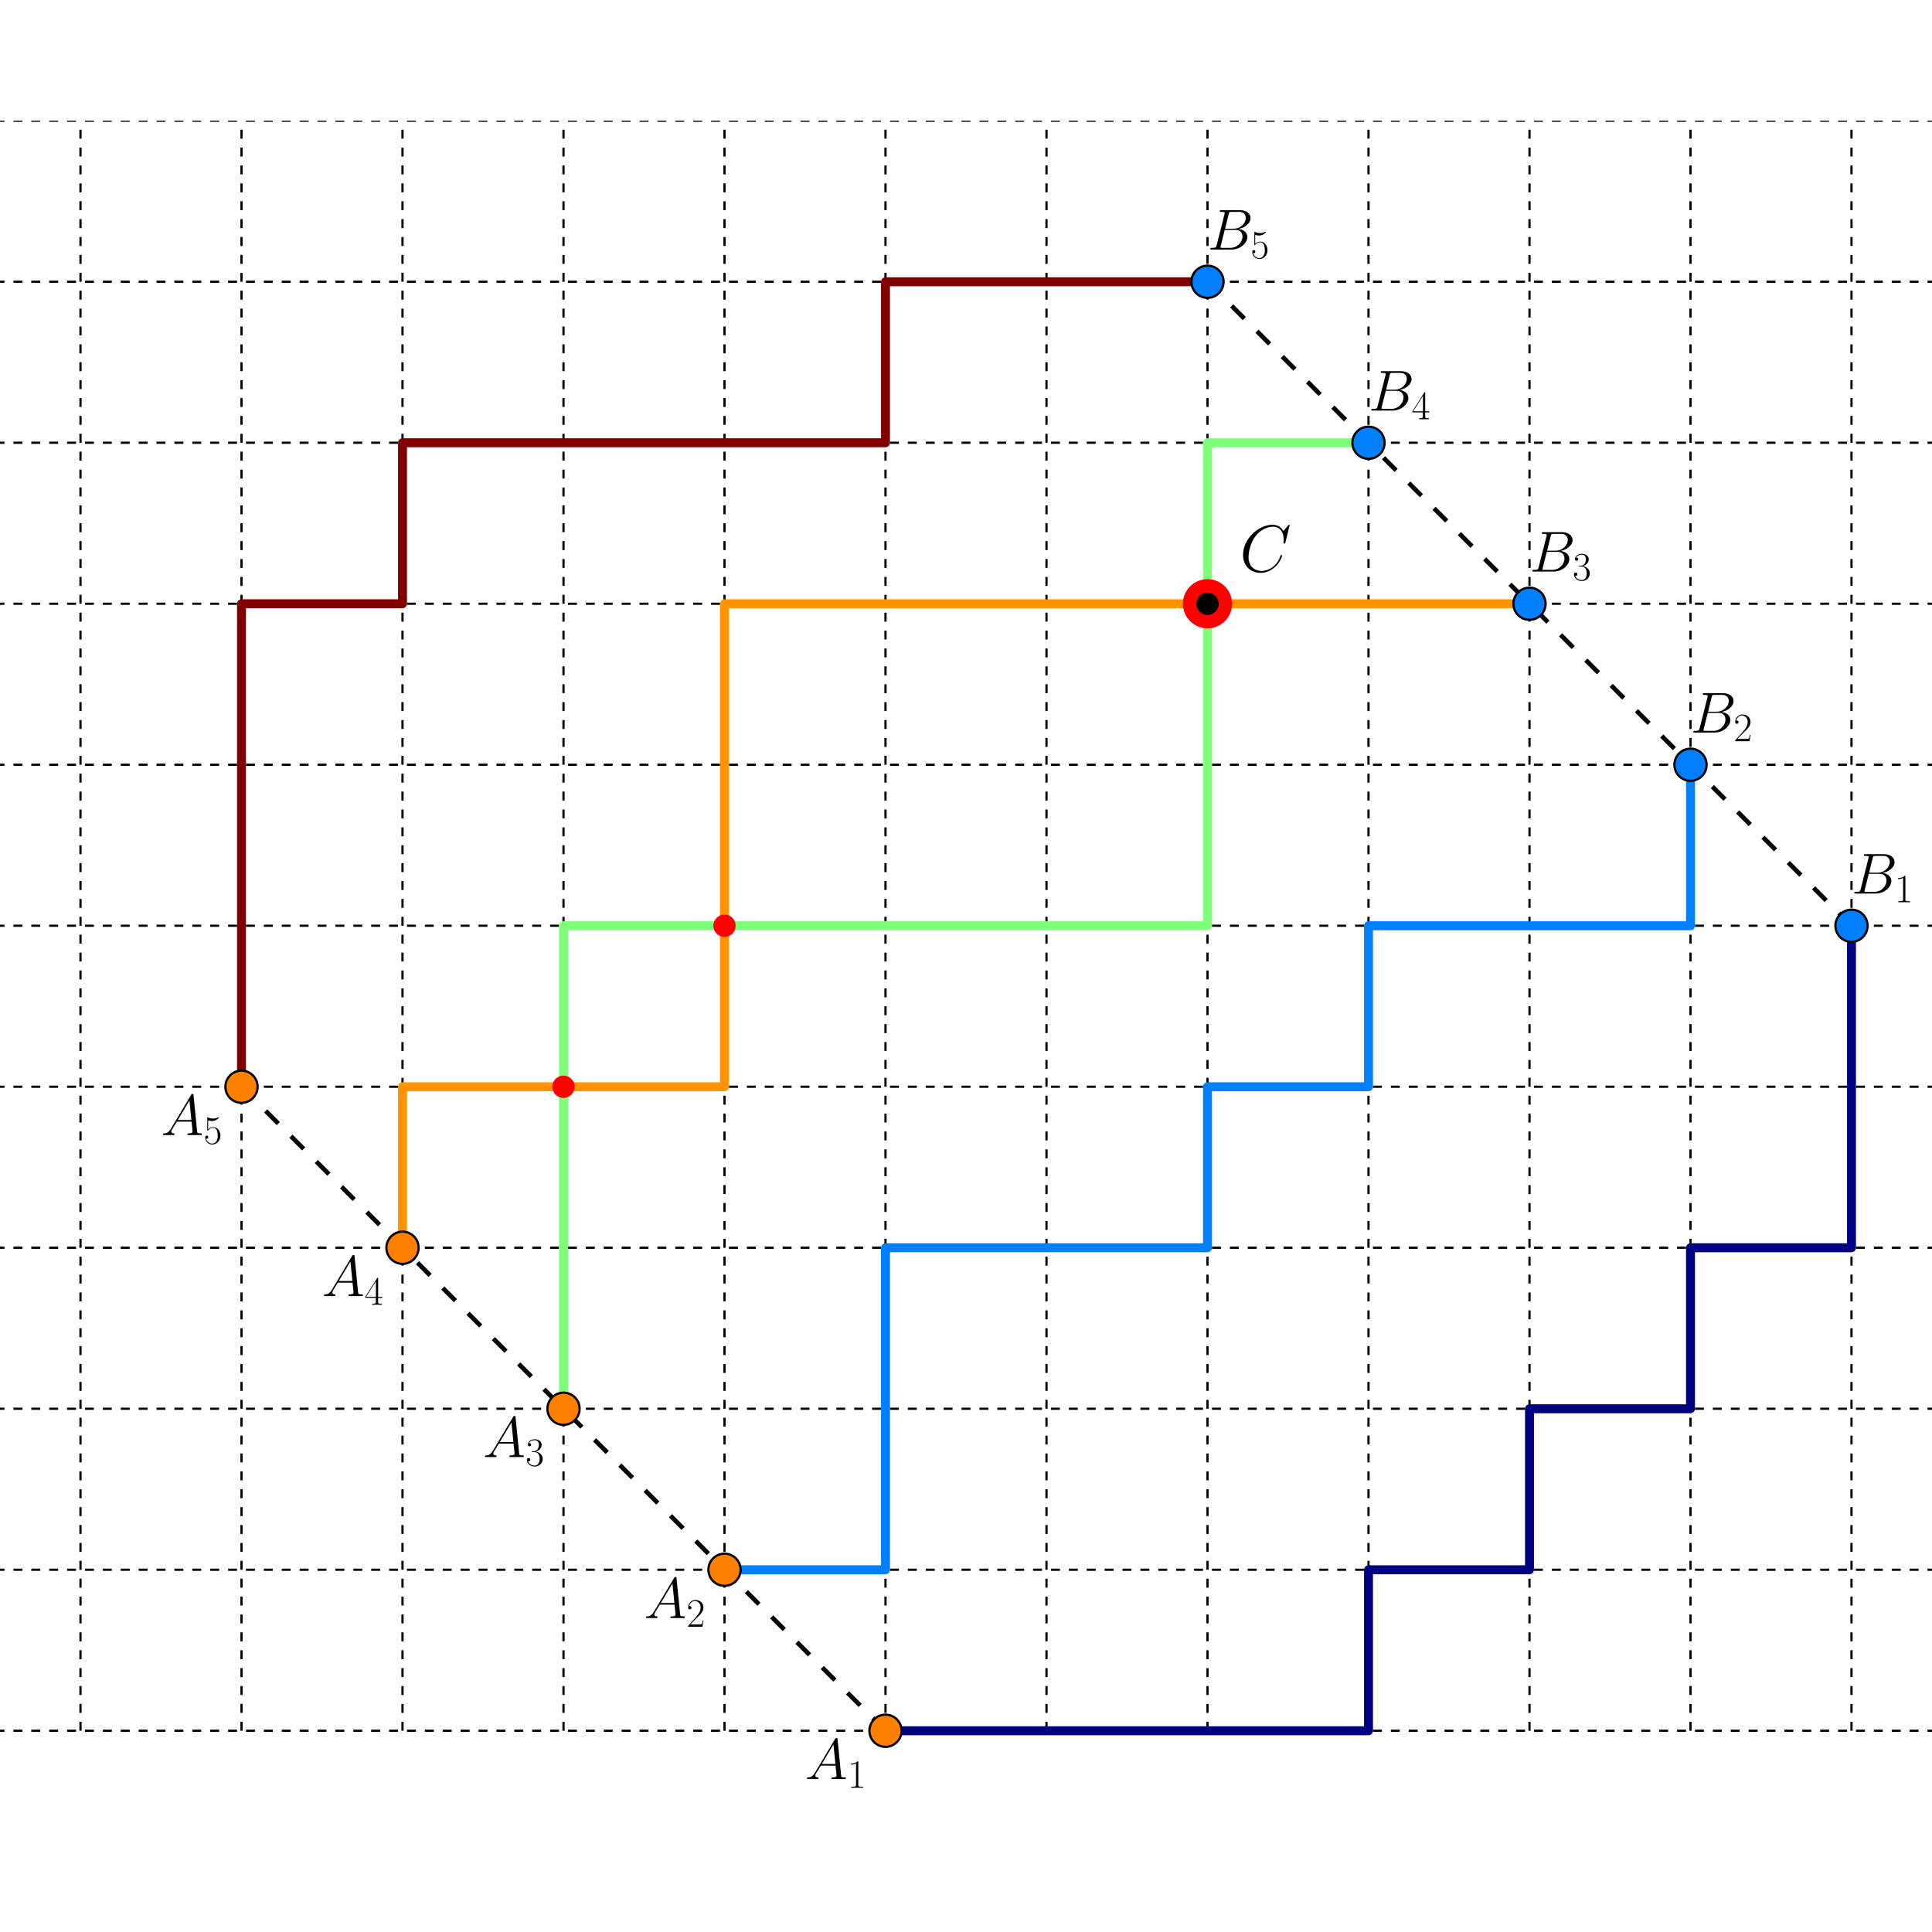
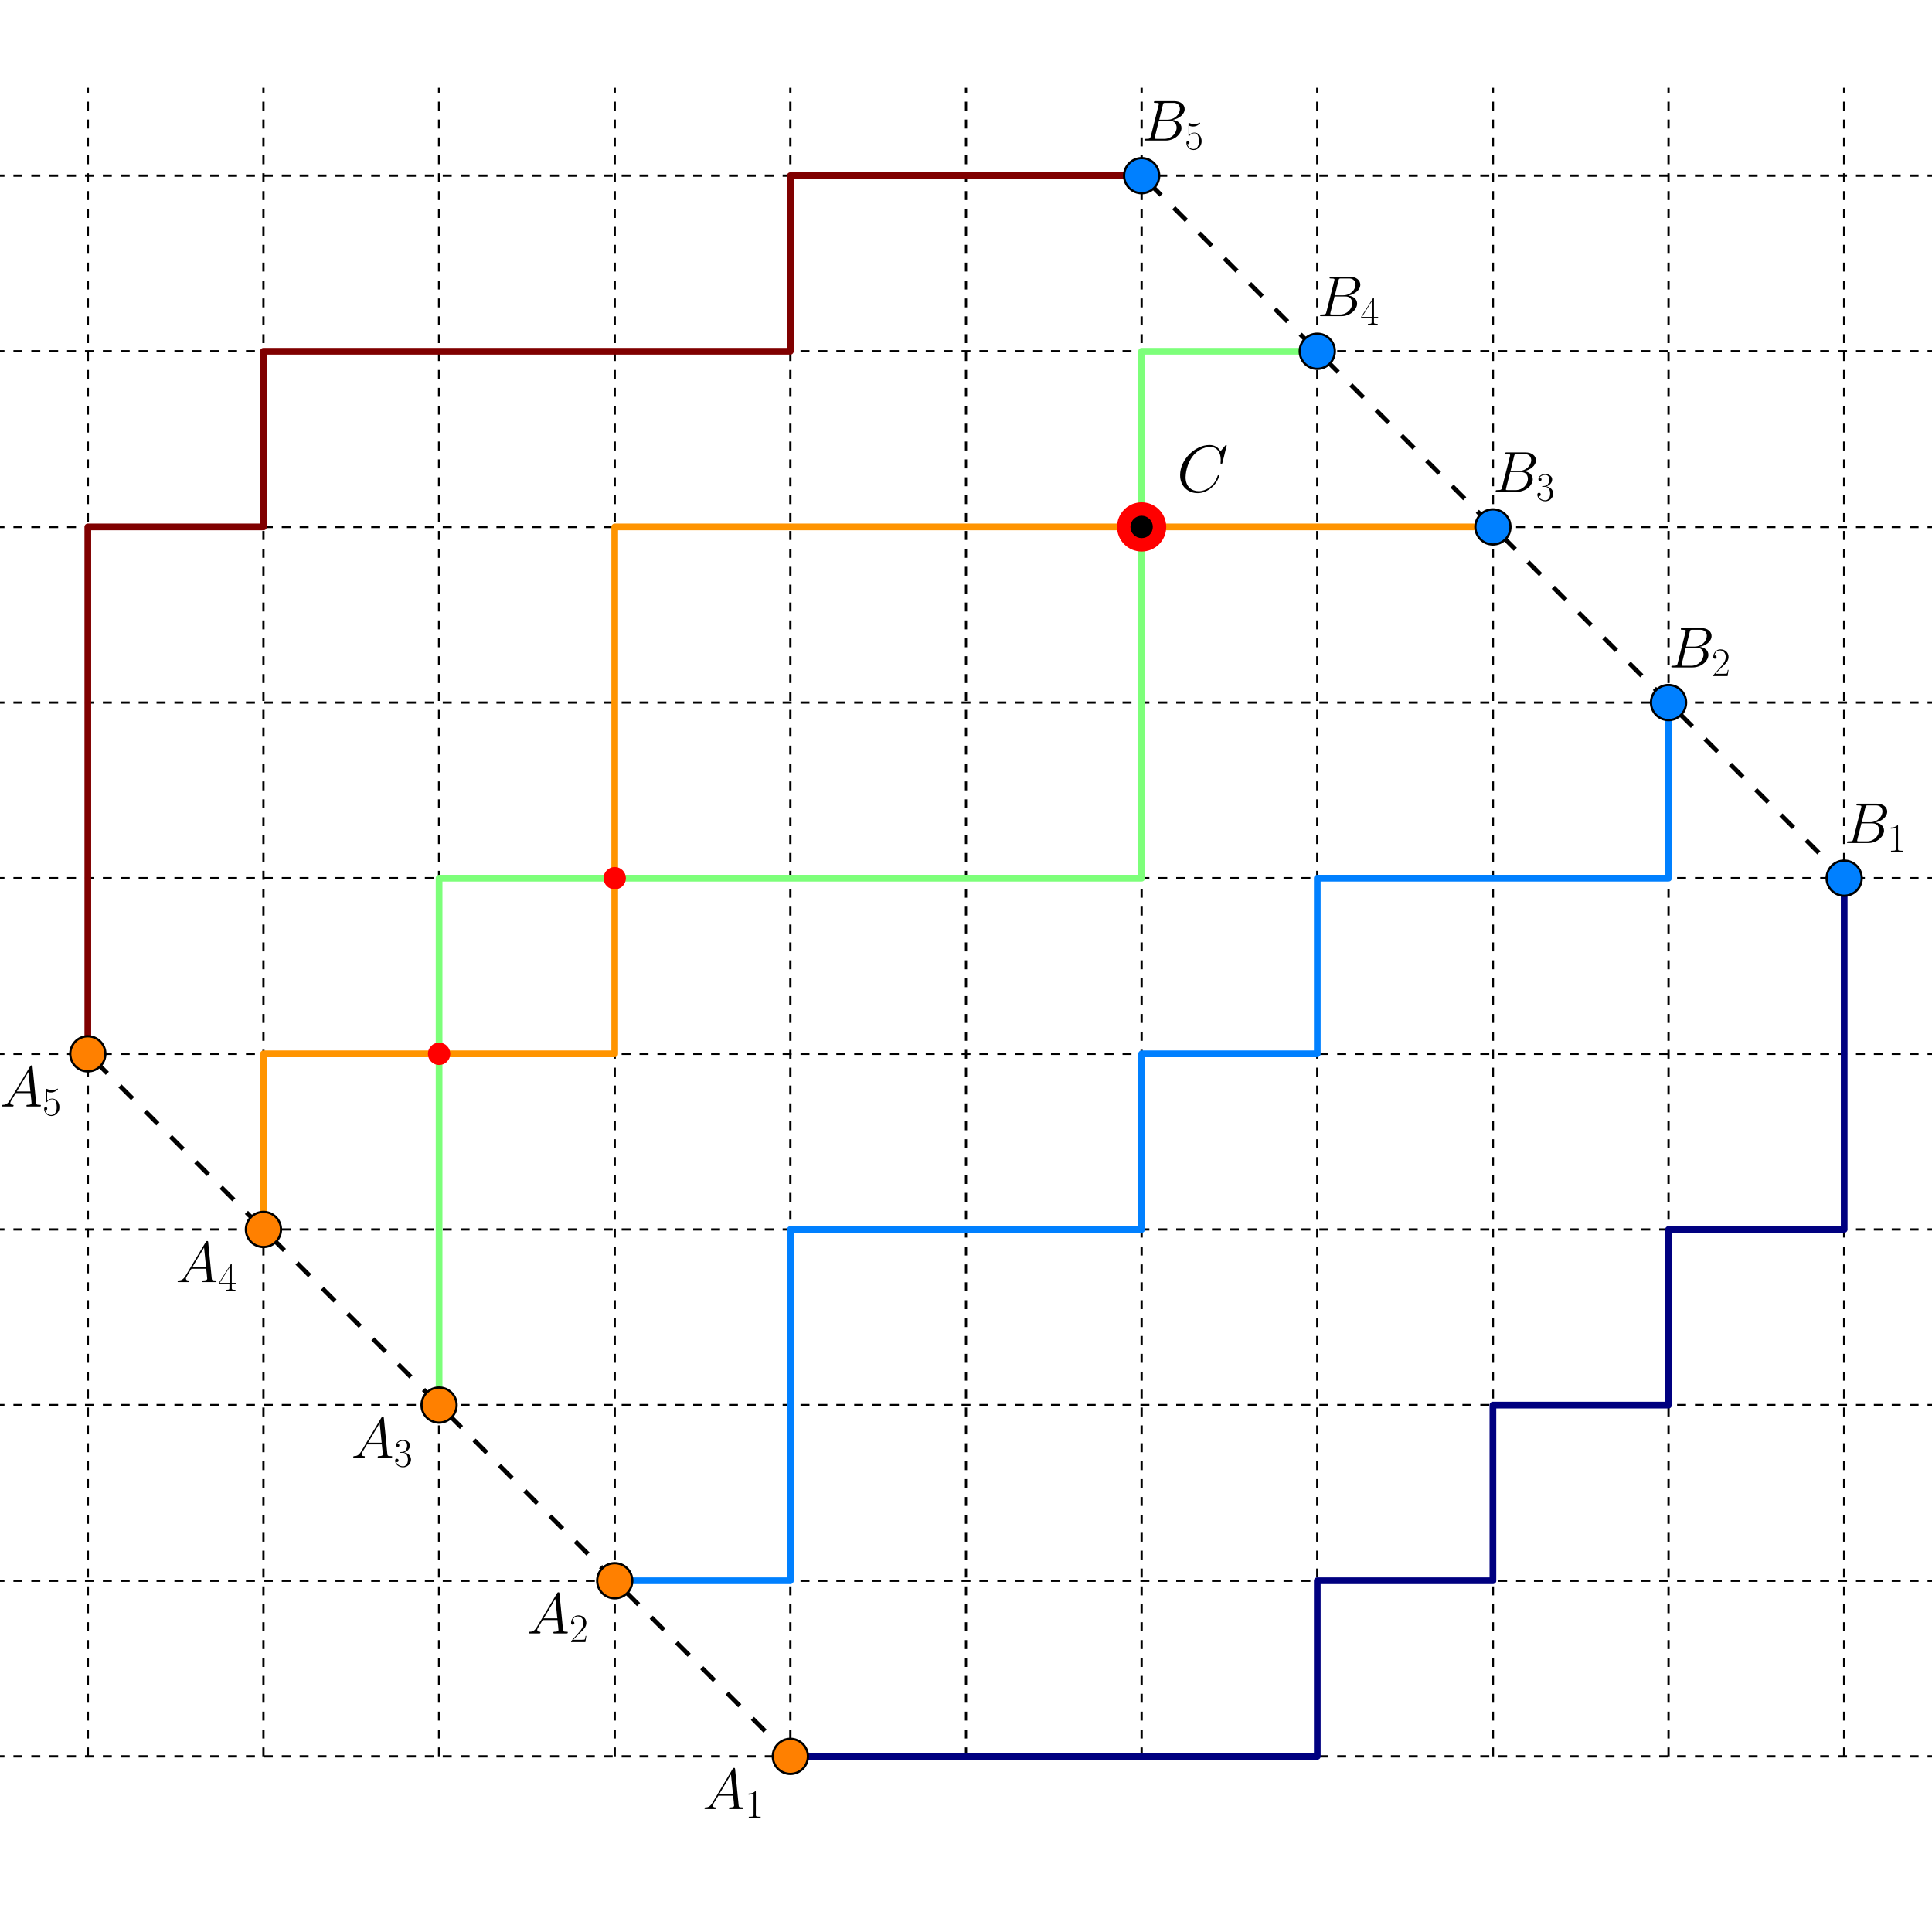
<svg xmlns="http://www.w3.org/2000/svg" xmlns:xlink="http://www.w3.org/1999/xlink" width="432pt" height="432pt" viewBox="0 0 432 432" version="1.1">
  <defs>
    <style type="text/css">*{stroke-linejoin: round; stroke-linecap: butt}</style>
  </defs>
  <g id="figure_1">
    <g id="patch_1">
      <path d="M 0 432  L 432 432  L 432 0  L 0 0  z " style="fill: #ffffff" />
    </g>
    <g id="axes_1">
      <g id="line2d_1">
-         <path d="M -1 387  L 433 387  " clip-path="url(#p61b682e387)" style="fill: none; stroke-dasharray: 2,2; stroke-dashoffset: 0; stroke: #000000; stroke-width: 0.5" />
+         <path d="M -1 392.727  L 433 392.727  " clip-path="url(#p6962eeee86)" style="fill: none; stroke-dasharray: 2,2; stroke-dashoffset: 0; stroke: #000000; stroke-width: 0.5" />
      </g>
      <g id="line2d_2">
-         <path d="M -1 351  L 433 351  " clip-path="url(#p61b682e387)" style="fill: none; stroke-dasharray: 2,2; stroke-dashoffset: 0; stroke: #000000; stroke-width: 0.5" />
+         <path d="M -1 353.455  L 433 353.455  " clip-path="url(#p6962eeee86)" style="fill: none; stroke-dasharray: 2,2; stroke-dashoffset: 0; stroke: #000000; stroke-width: 0.5" />
      </g>
      <g id="line2d_3">
-         <path d="M -1 315  L 433 315  " clip-path="url(#p61b682e387)" style="fill: none; stroke-dasharray: 2,2; stroke-dashoffset: 0; stroke: #000000; stroke-width: 0.5" />
+         <path d="M -1 314.182  L 433 314.182  " clip-path="url(#p6962eeee86)" style="fill: none; stroke-dasharray: 2,2; stroke-dashoffset: 0; stroke: #000000; stroke-width: 0.5" />
      </g>
      <g id="line2d_4">
-         <path d="M -1 279  L 433 279  " clip-path="url(#p61b682e387)" style="fill: none; stroke-dasharray: 2,2; stroke-dashoffset: 0; stroke: #000000; stroke-width: 0.5" />
+         <path d="M -1 274.909  L 433 274.909  " clip-path="url(#p6962eeee86)" style="fill: none; stroke-dasharray: 2,2; stroke-dashoffset: 0; stroke: #000000; stroke-width: 0.5" />
      </g>
      <g id="line2d_5">
-         <path d="M -1 243  L 433 243  " clip-path="url(#p61b682e387)" style="fill: none; stroke-dasharray: 2,2; stroke-dashoffset: 0; stroke: #000000; stroke-width: 0.5" />
+         <path d="M -1 235.636  L 433 235.636  " clip-path="url(#p6962eeee86)" style="fill: none; stroke-dasharray: 2,2; stroke-dashoffset: 0; stroke: #000000; stroke-width: 0.5" />
      </g>
      <g id="line2d_6">
-         <path d="M -1 207  L 433 207  " clip-path="url(#p61b682e387)" style="fill: none; stroke-dasharray: 2,2; stroke-dashoffset: 0; stroke: #000000; stroke-width: 0.5" />
+         <path d="M -1 196.364  L 433 196.364  " clip-path="url(#p6962eeee86)" style="fill: none; stroke-dasharray: 2,2; stroke-dashoffset: 0; stroke: #000000; stroke-width: 0.5" />
      </g>
      <g id="line2d_7">
-         <path d="M -1 171  L 433 171  " clip-path="url(#p61b682e387)" style="fill: none; stroke-dasharray: 2,2; stroke-dashoffset: 0; stroke: #000000; stroke-width: 0.5" />
+         <path d="M -1 157.091  L 433 157.091  " clip-path="url(#p6962eeee86)" style="fill: none; stroke-dasharray: 2,2; stroke-dashoffset: 0; stroke: #000000; stroke-width: 0.5" />
      </g>
      <g id="line2d_8">
-         <path d="M -1 135  L 433 135  " clip-path="url(#p61b682e387)" style="fill: none; stroke-dasharray: 2,2; stroke-dashoffset: 0; stroke: #000000; stroke-width: 0.5" />
+         <path d="M -1 117.818  L 433 117.818  " clip-path="url(#p6962eeee86)" style="fill: none; stroke-dasharray: 2,2; stroke-dashoffset: 0; stroke: #000000; stroke-width: 0.5" />
      </g>
      <g id="line2d_9">
-         <path d="M -1 99  L 433 99  " clip-path="url(#p61b682e387)" style="fill: none; stroke-dasharray: 2,2; stroke-dashoffset: 0; stroke: #000000; stroke-width: 0.5" />
+         <path d="M -1 78.545  L 433 78.545  " clip-path="url(#p6962eeee86)" style="fill: none; stroke-dasharray: 2,2; stroke-dashoffset: 0; stroke: #000000; stroke-width: 0.5" />
      </g>
      <g id="line2d_10">
-         <path d="M -1 63  L 433 63  " clip-path="url(#p61b682e387)" style="fill: none; stroke-dasharray: 2,2; stroke-dashoffset: 0; stroke: #000000; stroke-width: 0.5" />
+         <path d="M -1 39.273  L 433 39.273  " clip-path="url(#p6962eeee86)" style="fill: none; stroke-dasharray: 2,2; stroke-dashoffset: 0; stroke: #000000; stroke-width: 0.5" />
      </g>
      <g id="line2d_11">
-         <path d="M -1 27  L 433 27  " clip-path="url(#p61b682e387)" style="fill: none; stroke-dasharray: 2,2; stroke-dashoffset: 0; stroke: #000000; stroke-width: 0.5" />
+         <path d="M -1 -0  L 433 -0  " clip-path="url(#p6962eeee86)" style="fill: none; stroke-dasharray: 2,2; stroke-dashoffset: 0; stroke: #000000; stroke-width: 0.5" />
      </g>
      <g id="line2d_12">
-         <path d="M 18 387  L 18 27  " clip-path="url(#p61b682e387)" style="fill: none; stroke-dasharray: 2,2; stroke-dashoffset: 0; stroke: #000000; stroke-width: 0.5" />
+         <path clip-path="url(#p6962eeee86)" style="fill: none; stroke-dasharray: 2,2; stroke-dashoffset: 0; stroke: #000000; stroke-width: 0.5" />
      </g>
      <g id="line2d_13">
-         <path d="M 54 387  L 54 27  " clip-path="url(#p61b682e387)" style="fill: none; stroke-dasharray: 2,2; stroke-dashoffset: 0; stroke: #000000; stroke-width: 0.5" />
+         <path d="M 19.636 392.727  L 19.636 -0  " clip-path="url(#p6962eeee86)" style="fill: none; stroke-dasharray: 2,2; stroke-dashoffset: 0; stroke: #000000; stroke-width: 0.5" />
      </g>
      <g id="line2d_14">
-         <path d="M 90 387  L 90 27  " clip-path="url(#p61b682e387)" style="fill: none; stroke-dasharray: 2,2; stroke-dashoffset: 0; stroke: #000000; stroke-width: 0.5" />
+         <path d="M 58.909 392.727  L 58.909 -0  " clip-path="url(#p6962eeee86)" style="fill: none; stroke-dasharray: 2,2; stroke-dashoffset: 0; stroke: #000000; stroke-width: 0.5" />
      </g>
      <g id="line2d_15">
-         <path d="M 126 387  L 126 27  " clip-path="url(#p61b682e387)" style="fill: none; stroke-dasharray: 2,2; stroke-dashoffset: 0; stroke: #000000; stroke-width: 0.5" />
+         <path d="M 98.182 392.727  L 98.182 -0  " clip-path="url(#p6962eeee86)" style="fill: none; stroke-dasharray: 2,2; stroke-dashoffset: 0; stroke: #000000; stroke-width: 0.5" />
      </g>
      <g id="line2d_16">
-         <path d="M 162 387  L 162 27  " clip-path="url(#p61b682e387)" style="fill: none; stroke-dasharray: 2,2; stroke-dashoffset: 0; stroke: #000000; stroke-width: 0.5" />
+         <path d="M 137.455 392.727  L 137.455 -0  " clip-path="url(#p6962eeee86)" style="fill: none; stroke-dasharray: 2,2; stroke-dashoffset: 0; stroke: #000000; stroke-width: 0.5" />
      </g>
      <g id="line2d_17">
-         <path d="M 198 387  L 198 27  " clip-path="url(#p61b682e387)" style="fill: none; stroke-dasharray: 2,2; stroke-dashoffset: 0; stroke: #000000; stroke-width: 0.5" />
+         <path d="M 176.727 392.727  L 176.727 -0  " clip-path="url(#p6962eeee86)" style="fill: none; stroke-dasharray: 2,2; stroke-dashoffset: 0; stroke: #000000; stroke-width: 0.5" />
      </g>
      <g id="line2d_18">
-         <path d="M 234 387  L 234 27  " clip-path="url(#p61b682e387)" style="fill: none; stroke-dasharray: 2,2; stroke-dashoffset: 0; stroke: #000000; stroke-width: 0.5" />
+         <path d="M 216 392.727  L 216 -0  " clip-path="url(#p6962eeee86)" style="fill: none; stroke-dasharray: 2,2; stroke-dashoffset: 0; stroke: #000000; stroke-width: 0.5" />
      </g>
      <g id="line2d_19">
-         <path d="M 270 387  L 270 27  " clip-path="url(#p61b682e387)" style="fill: none; stroke-dasharray: 2,2; stroke-dashoffset: 0; stroke: #000000; stroke-width: 0.5" />
+         <path d="M 255.273 392.727  L 255.273 -0  " clip-path="url(#p6962eeee86)" style="fill: none; stroke-dasharray: 2,2; stroke-dashoffset: 0; stroke: #000000; stroke-width: 0.5" />
      </g>
      <g id="line2d_20">
-         <path d="M 306 387  L 306 27  " clip-path="url(#p61b682e387)" style="fill: none; stroke-dasharray: 2,2; stroke-dashoffset: 0; stroke: #000000; stroke-width: 0.5" />
+         <path d="M 294.545 392.727  L 294.545 -0  " clip-path="url(#p6962eeee86)" style="fill: none; stroke-dasharray: 2,2; stroke-dashoffset: 0; stroke: #000000; stroke-width: 0.5" />
      </g>
      <g id="line2d_21">
-         <path d="M 342 387  L 342 27  " clip-path="url(#p61b682e387)" style="fill: none; stroke-dasharray: 2,2; stroke-dashoffset: 0; stroke: #000000; stroke-width: 0.5" />
+         <path d="M 333.818 392.727  L 333.818 -0  " clip-path="url(#p6962eeee86)" style="fill: none; stroke-dasharray: 2,2; stroke-dashoffset: 0; stroke: #000000; stroke-width: 0.5" />
      </g>
      <g id="line2d_22">
-         <path d="M 378 387  L 378 27  " clip-path="url(#p61b682e387)" style="fill: none; stroke-dasharray: 2,2; stroke-dashoffset: 0; stroke: #000000; stroke-width: 0.5" />
+         <path d="M 373.091 392.727  L 373.091 -0  " clip-path="url(#p6962eeee86)" style="fill: none; stroke-dasharray: 2,2; stroke-dashoffset: 0; stroke: #000000; stroke-width: 0.5" />
      </g>
      <g id="line2d_23">
-         <path d="M 414 387  L 414 27  " clip-path="url(#p61b682e387)" style="fill: none; stroke-dasharray: 2,2; stroke-dashoffset: 0; stroke: #000000; stroke-width: 0.5" />
+         <path d="M 412.364 392.727  L 412.364 -0  " clip-path="url(#p6962eeee86)" style="fill: none; stroke-dasharray: 2,2; stroke-dashoffset: 0; stroke: #000000; stroke-width: 0.5" />
      </g>
      <g id="line2d_24">
-         <path d="M 198 387  L 234 387  L 270 387  L 306 387  L 306 351  L 342 351  L 342 315  L 378 315  L 378 279  L 414 279  L 414 243  L 414 207  " clip-path="url(#p61b682e387)" style="fill: none; stroke: #000080; stroke-width: 2; stroke-linecap: square" />
+         <path d="M 176.727 392.727  L 216 392.727  L 255.273 392.727  L 294.545 392.727  L 294.545 353.455  L 333.818 353.455  L 333.818 314.182  L 373.091 314.182  L 373.091 274.909  L 412.364 274.909  L 412.364 235.636  L 412.364 196.364  " clip-path="url(#p6962eeee86)" style="fill: none; stroke: #000080; stroke-width: 1.5; stroke-linecap: square" />
      </g>
      <g id="line2d_25">
-         <path d="M 162 351  L 198 351  L 198 315  L 198 279  L 234 279  L 270 279  L 270 243  L 306 243  L 306 207  L 342 207  L 378 207  L 378 171  " clip-path="url(#p61b682e387)" style="fill: none; stroke: #0080ff; stroke-width: 2; stroke-linecap: square" />
+         <path d="M 137.455 353.455  L 176.727 353.455  L 176.727 314.182  L 176.727 274.909  L 216 274.909  L 255.273 274.909  L 255.273 235.636  L 294.545 235.636  L 294.545 196.364  L 333.818 196.364  L 373.091 196.364  L 373.091 157.091  " clip-path="url(#p6962eeee86)" style="fill: none; stroke: #0080ff; stroke-width: 1.5; stroke-linecap: square" />
      </g>
      <g id="line2d_26">
-         <path d="M 126 315  L 126 207  L 270 207  L 270 99  L 306 99  " clip-path="url(#p61b682e387)" style="fill: none; stroke: #7dff7a; stroke-width: 2; stroke-linecap: square" />
+         <path d="M 98.182 314.182  L 98.182 196.364  L 255.273 196.364  L 255.273 78.545  L 294.545 78.545  " clip-path="url(#p6962eeee86)" style="fill: none; stroke: #7dff7a; stroke-width: 1.5; stroke-linecap: square" />
      </g>
      <g id="line2d_27">
-         <path d="M 90 279  L 90 243  L 162 243  L 162 135  L 342 135  " clip-path="url(#p61b682e387)" style="fill: none; stroke: #ff9400; stroke-width: 2; stroke-linecap: square" />
+         <path d="M 58.909 274.909  L 58.909 235.636  L 137.455 235.636  L 137.455 117.818  L 333.818 117.818  " clip-path="url(#p6962eeee86)" style="fill: none; stroke: #ff9400; stroke-width: 1.5; stroke-linecap: square" />
      </g>
      <g id="line2d_28">
-         <path d="M 54 243  L 54 135  L 90 135  L 90 99  L 126 99  L 162 99  L 198 99  L 198 63  L 270 63  " clip-path="url(#p61b682e387)" style="fill: none; stroke: #800000; stroke-width: 2; stroke-linecap: square" />
+         <path d="M 19.636 235.636  L 19.636 117.818  L 58.909 117.818  L 58.909 78.545  L 98.182 78.545  L 137.455 78.545  L 176.727 78.545  L 176.727 39.273  L 255.273 39.273  " clip-path="url(#p6962eeee86)" style="fill: none; stroke: #800000; stroke-width: 1.5; stroke-linecap: square" />
      </g>
      <g id="line2d_29">
-         <path d="M 198 387  L 54 243  " clip-path="url(#p61b682e387)" style="fill: none; stroke-dasharray: 4,4; stroke-dashoffset: 0; stroke: #000000" />
+         <path d="M 176.727 392.727  L 19.636 235.636  " clip-path="url(#p6962eeee86)" style="fill: none; stroke-dasharray: 4,4; stroke-dashoffset: 0; stroke: #000000" />
      </g>
      <g id="line2d_30">
-         <path d="M 414 207  L 270 63  " clip-path="url(#p61b682e387)" style="fill: none; stroke-dasharray: 4,4; stroke-dashoffset: 0; stroke: #000000" />
+         <path d="M 412.364 196.364  L 255.273 39.273  " clip-path="url(#p6962eeee86)" style="fill: none; stroke-dasharray: 4,4; stroke-dashoffset: 0; stroke: #000000" />
      </g>
      <g id="line2d_31">
        <defs>
-           <path id="m790ee130a5" d="M 0 2  C 0.53 2 1.039 1.789 1.414 1.414  C 1.789 1.039 2 0.53 2 0  C 2 -0.53 1.789 -1.039 1.414 -1.414  C 1.039 -1.789 0.53 -2 0 -2  C -0.53 -2 -1.039 -1.789 -1.414 -1.414  C -1.789 -1.039 -2 -0.53 -2 0  C -2 0.53 -1.789 1.039 -1.414 1.414  C -1.039 1.789 -0.53 2 0 2  z " style="stroke: #ff0000" />
+           <path id="m5be8aa60e3" d="M 0 2  C 0.53 2 1.039 1.789 1.414 1.414  C 1.789 1.039 2 0.53 2 0  C 2 -0.53 1.789 -1.039 1.414 -1.414  C 1.039 -1.789 0.53 -2 0 -2  C -0.53 -2 -1.039 -1.789 -1.414 -1.414  C -1.789 -1.039 -2 -0.53 -2 0  C -2 0.53 -1.789 1.039 -1.414 1.414  C -1.039 1.789 -0.53 2 0 2  z " style="stroke: #ff0000" />
        </defs>
-         <g clip-path="url(#p61b682e387)">
-           <use xlink:href="#m790ee130a5" x="162" y="207" style="fill: #ff0000; stroke: #ff0000" />
+         <g clip-path="url(#p6962eeee86)">
+           <use xlink:href="#m5be8aa60e3" x="137.455" y="196.364" style="fill: #ff0000; stroke: #ff0000" />
        </g>
      </g>
      <g id="line2d_32">
-         <g clip-path="url(#p61b682e387)">
-           <use xlink:href="#m790ee130a5" x="126" y="243" style="fill: #ff0000; stroke: #ff0000" />
+         <g clip-path="url(#p6962eeee86)">
+           <use xlink:href="#m5be8aa60e3" x="98.182" y="235.636" style="fill: #ff0000; stroke: #ff0000" />
        </g>
      </g>
      <g id="line2d_33">
        <defs>
-           <path id="m27381ab853" d="M 0 5  C 1.326 5 2.598 4.473 3.536 3.536  C 4.473 2.598 5 1.326 5 0  C 5 -1.326 4.473 -2.598 3.536 -3.536  C 2.598 -4.473 1.326 -5 0 -5  C -1.326 -5 -2.598 -4.473 -3.536 -3.536  C -4.473 -2.598 -5 -1.326 -5 0  C -5 1.326 -4.473 2.598 -3.536 3.536  C -2.598 4.473 -1.326 5 0 5  z " style="stroke: #ff0000" />
+           <path id="m8ec6e7990d" d="M 0 5  C 1.326 5 2.598 4.473 3.536 3.536  C 4.473 2.598 5 1.326 5 0  C 5 -1.326 4.473 -2.598 3.536 -3.536  C 2.598 -4.473 1.326 -5 0 -5  C -1.326 -5 -2.598 -4.473 -3.536 -3.536  C -4.473 -2.598 -5 -1.326 -5 0  C -5 1.326 -4.473 2.598 -3.536 3.536  C -2.598 4.473 -1.326 5 0 5  z " style="stroke: #ff0000" />
        </defs>
-         <g clip-path="url(#p61b682e387)">
-           <use xlink:href="#m27381ab853" x="270" y="135" style="fill: #ff0000; stroke: #ff0000" />
+         <g clip-path="url(#p6962eeee86)">
+           <use xlink:href="#m8ec6e7990d" x="255.273" y="117.818" style="fill: #ff0000; stroke: #ff0000" />
        </g>
      </g>
      <g id="line2d_34">
        <defs>
-           <path id="mf8e8c97ad9" d="M 0 2  C 0.53 2 1.039 1.789 1.414 1.414  C 1.789 1.039 2 0.53 2 0  C 2 -0.53 1.789 -1.039 1.414 -1.414  C 1.039 -1.789 0.53 -2 0 -2  C -0.53 -2 -1.039 -1.789 -1.414 -1.414  C -1.789 -1.039 -2 -0.53 -2 0  C -2 0.53 -1.789 1.039 -1.414 1.414  C -1.039 1.789 -0.53 2 0 2  z " style="stroke: #000000" />
+           <path id="m61256c631a" d="M 0 2  C 0.53 2 1.039 1.789 1.414 1.414  C 1.789 1.039 2 0.53 2 0  C 2 -0.53 1.789 -1.039 1.414 -1.414  C 1.039 -1.789 0.53 -2 0 -2  C -0.53 -2 -1.039 -1.789 -1.414 -1.414  C -1.789 -1.039 -2 -0.53 -2 0  C -2 0.53 -1.789 1.039 -1.414 1.414  C -1.039 1.789 -0.53 2 0 2  z " style="stroke: #000000" />
        </defs>
-         <g clip-path="url(#p61b682e387)">
-           <use xlink:href="#mf8e8c97ad9" x="270" y="135" style="stroke: #000000" />
+         <g clip-path="url(#p6962eeee86)">
+           <use xlink:href="#m61256c631a" x="255.273" y="117.818" style="stroke: #000000" />
        </g>
      </g>
      <g id="text_1">
-         <g transform="translate(180 397.8) scale(0.13 -0.13)">
+         <g transform="translate(157.0909 404.5091) scale(0.13 -0.13)">
          <defs>
            <path id="CMMI12-41" d="M 1088 691  C 864 314 646 186 339 186  C 269 180 218 180 218 58  C 218 24 250 0 294 0  C 410 0 698 0 813 0  C 998 0 1203 0 1382 0  C 1421 0 1498 0 1498 122  C 1498 180 1446 186 1408 186  C 1261 186 1139 236 1139 388  C 1139 476 1178 546 1261 685  L 1747 1479  L 3379 1479  C 3386 1423 3386 1373 3392 1316  C 3411 1152 3488 495 3488 376  C 3488 186 3162 186 3059 186  C 2989 186 2918 186 2918 70  C 2918 0 2976 0 3014 0  C 3123 0 3251 0 3360 0  L 3725 0  C 4115 0 4397 0 4403 0  C 4448 0 4518 0 4518 122  C 4518 186 4461 186 4365 186  C 4013 186 4006 244 3987 434  L 3597 4404  C 3584 4531 3558 4544 3488 4544  C 3424 4544 3386 4531 3328 4435  L 1088 691  z M 1856 1664  L 3142 3819  L 3360 1664  L 1856 1664  z " transform="scale(0.015625)" />
            <path id="CMR17-31" d="M 1702 4058  C 1702 4192 1696 4192 1606 4192  C 1357 3916 979 3827 621 3827  C 602 3827 570 3827 563 3808  C 557 3795 557 3782 557 3648  C 755 3648 1088 3686 1344 3839  L 1344 461  C 1344 236 1331 160 781 160  L 589 160  L 589 0  C 896 0 1216 0 1523 0  C 1830 0 2150 0 2458 0  L 2458 160  L 2266 160  C 1715 160 1702 230 1702 458  L 1702 4058  z " transform="scale(0.015625)" />
          </defs>
          <use xlink:href="#CMMI12-41" transform="scale(0.996264)" />
          <use xlink:href="#CMR17-31" transform="translate(73.12789 -14.94392) scale(0.697382)" />
        </g>
      </g>
      <g id="text_2">
-         <g transform="translate(414 199.8) scale(0.13 -0.13)">
+         <g transform="translate(412.3636 188.5091) scale(0.13 -0.13)">
          <defs>
            <path id="CMMI12-42" d="M 2342 3921  C 2400 4160 2426 4160 2675 4160  L 3507 4160  C 4230 4160 4230 3544 4230 3485  C 4230 2966 3712 2304 2867 2304  L 1946 2304  L 2342 3921  z M 3424 2275  C 4122 2402 4755 2886 4755 3473  C 4755 3970 4314 4352 3590 4352  L 1536 4352  C 1414 4352 1357 4352 1357 4226  C 1357 4160 1414 4160 1510 4160  C 1901 4160 1901 4112 1901 4044  C 1901 4032 1901 3993 1875 3897  L 1011 472  C 954 249 941 185 493 185  C 371 185 307 185 307 70  C 307 0 346 0 474 0  L 2669 0  C 3648 0 4403 739 4403 1383  C 4403 1906 3942 2224 3424 2275  z M 2515 185  L 1651 185  C 1562 185 1549 185 1510 192  C 1440 198 1434 211 1434 261  C 1434 305 1446 343 1459 399  L 1907 2176  L 3110 2176  C 3866 2176 3866 1483 3866 1433  C 3866 828 3309 185 2515 185  z " transform="scale(0.015625)" />
          </defs>
          <use xlink:href="#CMMI12-42" transform="scale(0.996264)" />
          <use xlink:href="#CMR17-31" transform="translate(74.10802 -14.94392) scale(0.697382)" />
        </g>
      </g>
      <g id="text_3">
-         <g transform="translate(144 361.8) scale(0.13 -0.13)">
+         <g transform="translate(117.8182 365.2364) scale(0.13 -0.13)">
          <defs>
            <path id="CMR17-32" d="M 2669 989  L 2554 989  C 2490 536 2438 459 2413 420  C 2381 369 1920 369 1830 369  L 602 369  C 832 619 1280 1072 1824 1597  C 2214 1967 2669 2402 2669 3035  C 2669 3790 2067 4224 1395 4224  C 691 4224 262 3604 262 3030  C 262 2780 448 2748 525 2748  C 589 2748 781 2787 781 3010  C 781 3207 614 3264 525 3264  C 486 3264 448 3258 422 3245  C 544 3790 915 4058 1306 4058  C 1862 4058 2227 3617 2227 3035  C 2227 2479 1901 2000 1536 1584  L 262 146  L 262 0  L 2515 0  L 2669 989  z " transform="scale(0.015625)" />
          </defs>
          <use xlink:href="#CMMI12-41" transform="scale(0.996264)" />
          <use xlink:href="#CMR17-32" transform="translate(73.12789 -14.94392) scale(0.697382)" />
        </g>
      </g>
      <g id="text_4">
-         <g transform="translate(378 163.8) scale(0.13 -0.13)">
+         <g transform="translate(373.0909 149.2364) scale(0.13 -0.13)">
          <use xlink:href="#CMMI12-42" transform="scale(0.996264)" />
          <use xlink:href="#CMR17-32" transform="translate(74.10802 -14.94392) scale(0.697382)" />
        </g>
      </g>
      <g id="text_5">
-         <g transform="translate(108 325.8) scale(0.13 -0.13)">
+         <g transform="translate(78.54546 325.9636) scale(0.13 -0.13)">
          <defs>
            <path id="CMR17-33" d="M 1414 2157  C 1984 2157 2234 1662 2234 1090  C 2234 320 1824 25 1453 25  C 1114 25 563 194 390 693  C 422 680 454 680 486 680  C 640 680 755 782 755 948  C 755 1133 614 1216 486 1216  C 378 1216 211 1165 211 926  C 211 335 787 -128 1466 -128  C 2176 -128 2720 430 2720 1085  C 2720 1707 2208 2157 1600 2227  C 2086 2328 2554 2756 2554 3329  C 2554 3820 2048 4179 1472 4179  C 890 4179 378 3829 378 3329  C 378 3110 544 3072 627 3072  C 762 3072 877 3155 877 3321  C 877 3486 762 3569 627 3569  C 602 3569 570 3569 544 3557  C 730 3959 1235 4032 1459 4032  C 1683 4032 2106 3925 2106 3320  C 2106 3143 2080 2828 1862 2550  C 1670 2304 1453 2304 1242 2284  C 1210 2284 1062 2269 1037 2269  C 992 2263 966 2257 966 2208  C 966 2163 973 2157 1101 2157  L 1414 2157  z " transform="scale(0.015625)" />
          </defs>
          <use xlink:href="#CMMI12-41" transform="scale(0.996264)" />
          <use xlink:href="#CMR17-33" transform="translate(73.12789 -14.94392) scale(0.697382)" />
        </g>
      </g>
      <g id="text_6">
-         <g transform="translate(342 127.8) scale(0.13 -0.13)">
+         <g transform="translate(333.8182 109.9636) scale(0.13 -0.13)">
          <use xlink:href="#CMMI12-42" transform="scale(0.996264)" />
          <use xlink:href="#CMR17-33" transform="translate(74.10802 -14.94392) scale(0.697382)" />
        </g>
      </g>
      <g id="text_7">
-         <g transform="translate(72 289.8) scale(0.13 -0.13)">
+         <g transform="translate(39.27273 286.6909) scale(0.13 -0.13)">
          <defs>
            <path id="CMR17-34" d="M 2150 4122  C 2150 4256 2144 4256 2029 4256  L 128 1254  L 128 1088  L 1779 1088  L 1779 457  C 1779 224 1766 160 1318 160  L 1197 160  L 1197 0  C 1402 0 1747 0 1965 0  C 2182 0 2528 0 2733 0  L 2733 160  L 2611 160  C 2163 160 2150 224 2150 457  L 2150 1088  L 2803 1088  L 2803 1254  L 2150 1254  L 2150 4122  z M 1798 3703  L 1798 1254  L 256 1254  L 1798 3703  z " transform="scale(0.015625)" />
          </defs>
          <use xlink:href="#CMMI12-41" transform="scale(0.996264)" />
          <use xlink:href="#CMR17-34" transform="translate(73.12789 -14.94392) scale(0.697382)" />
        </g>
      </g>
      <g id="text_8">
-         <g transform="translate(306 91.8) scale(0.13 -0.13)">
+         <g transform="translate(294.5455 70.69091) scale(0.13 -0.13)">
          <use xlink:href="#CMMI12-42" transform="scale(0.996264)" />
          <use xlink:href="#CMR17-34" transform="translate(74.10802 -14.94392) scale(0.697382)" />
        </g>
      </g>
      <g id="text_9">
-         <g transform="translate(36 253.8) scale(0.13 -0.13)">
+         <g transform="translate(0 247.4182) scale(0.13 -0.13)">
          <defs>
            <path id="CMR17-35" d="M 730 3692  C 794 3666 1056 3584 1325 3584  C 1920 3584 2246 3911 2432 4100  C 2432 4157 2432 4192 2394 4192  C 2387 4192 2374 4192 2323 4163  C 2099 4058 1837 3973 1517 3973  C 1325 3973 1037 3999 723 4139  C 653 4171 640 4171 634 4171  C 602 4171 595 4164 595 4037  L 595 2203  C 595 2089 595 2057 659 2057  C 691 2057 704 2070 736 2114  C 941 2401 1222 2522 1542 2522  C 1766 2522 2246 2382 2246 1289  C 2246 1085 2246 715 2054 421  C 1894 159 1645 25 1370 25  C 947 25 518 320 403 814  C 429 807 480 795 506 795  C 589 795 749 840 749 1038  C 749 1210 627 1280 506 1280  C 358 1280 262 1190 262 1011  C 262 454 704 -128 1382 -128  C 2042 -128 2669 440 2669 1264  C 2669 2030 2170 2624 1549 2624  C 1222 2624 947 2503 730 2274  L 730 3692  z " transform="scale(0.015625)" />
          </defs>
          <use xlink:href="#CMMI12-41" transform="scale(0.996264)" />
          <use xlink:href="#CMR17-35" transform="translate(73.12789 -14.94392) scale(0.697382)" />
        </g>
      </g>
      <g id="text_10">
-         <g transform="translate(270 55.8) scale(0.13 -0.13)">
+         <g transform="translate(255.2727 31.41818) scale(0.13 -0.13)">
          <use xlink:href="#CMMI12-42" transform="scale(0.996264)" />
          <use xlink:href="#CMR17-35" transform="translate(74.10802 -14.94392) scale(0.697382)" />
        </g>
      </g>
      <g id="text_11">
-         <g transform="translate(277.2 127.8) scale(0.15 -0.15)">
+         <g transform="translate(263.1273 109.9636) scale(0.15 -0.15)">
          <defs>
            <path id="CMMI12-43" d="M 4781 4423  C 4781 4480 4736 4480 4723 4480  C 4710 4480 4685 4480 4634 4416  L 4192 3882  C 3968 4264 3616 4480 3136 4480  C 1754 4480 320 3088 320 1595  C 320 533 1069 -128 2003 -128  C 2515 -128 2963 88 3334 400  C 3891 863 4058 1481 4058 1531  C 4058 1588 4006 1588 3987 1588  C 3930 1588 3923 1550 3910 1524  C 3616 534 2752 57 2112 57  C 1434 57 845 489 845 1391  C 845 1595 909 2700 1632 3532  C 1984 3939 2586 4295 3194 4295  C 3898 4295 4211 3717 4211 3068  C 4211 2903 4192 2764 4192 2738  C 4192 2681 4256 2681 4275 2681  C 4346 2681 4352 2687 4378 2801  L 4781 4423  z " transform="scale(0.015625)" />
          </defs>
          <use xlink:href="#CMMI12-43" transform="scale(0.996264)" />
        </g>
      </g>
      <g id="patch_2">
-         <path d="M 198 390.6  C 198.955 390.6 199.87 390.221 200.546 389.546  C 201.221 388.87 201.6 387.955 201.6 387  C 201.6 386.045 201.221 385.13 200.546 384.454  C 199.87 383.779 198.955 383.4 198 383.4  C 197.045 383.4 196.13 383.779 195.454 384.454  C 194.779 385.13 194.4 386.045 194.4 387  C 194.4 387.955 194.779 388.87 195.454 389.546  C 196.13 390.221 197.045 390.6 198 390.6  z " clip-path="url(#p61b682e387)" style="fill: #ff8000; stroke: #000000; stroke-width: 0.5; stroke-linejoin: miter" />
+         <path d="M 176.727 396.655  C 177.769 396.655 178.768 396.241 179.504 395.504  C 180.241 394.768 180.655 393.769 180.655 392.727  C 180.655 391.686 180.241 390.687 179.504 389.95  C 178.768 389.214 177.769 388.8 176.727 388.8  C 175.686 388.8 174.687 389.214 173.95 389.95  C 173.214 390.687 172.8 391.686 172.8 392.727  C 172.8 393.769 173.214 394.768 173.95 395.504  C 174.687 396.241 175.686 396.655 176.727 396.655  z " clip-path="url(#p6962eeee86)" style="fill: #ff8000; stroke: #000000; stroke-width: 0.5; stroke-linejoin: miter" />
      </g>
      <g id="patch_3">
-         <path d="M 414 210.6  C 414.955 210.6 415.87 210.221 416.546 209.546  C 417.221 208.87 417.6 207.955 417.6 207  C 417.6 206.045 417.221 205.13 416.546 204.454  C 415.87 203.779 414.955 203.4 414 203.4  C 413.045 203.4 412.13 203.779 411.454 204.454  C 410.779 205.13 410.4 206.045 410.4 207  C 410.4 207.955 410.779 208.87 411.454 209.546  C 412.13 210.221 413.045 210.6 414 210.6  z " clip-path="url(#p61b682e387)" style="fill: #0080ff; stroke: #000000; stroke-width: 0.5; stroke-linejoin: miter" />
+         <path d="M 412.364 200.291  C 413.405 200.291 414.404 199.877 415.141 199.141  C 415.877 198.404 416.291 197.405 416.291 196.364  C 416.291 195.322 415.877 194.323 415.141 193.587  C 414.404 192.85 413.405 192.436 412.364 192.436  C 411.322 192.436 410.323 192.85 409.587 193.587  C 408.85 194.323 408.436 195.322 408.436 196.364  C 408.436 197.405 408.85 198.404 409.587 199.141  C 410.323 199.877 411.322 200.291 412.364 200.291  z " clip-path="url(#p6962eeee86)" style="fill: #0080ff; stroke: #000000; stroke-width: 0.5; stroke-linejoin: miter" />
      </g>
      <g id="patch_4">
-         <path d="M 162 354.6  C 162.955 354.6 163.87 354.221 164.546 353.546  C 165.221 352.87 165.6 351.955 165.6 351  C 165.6 350.045 165.221 349.13 164.546 348.454  C 163.87 347.779 162.955 347.4 162 347.4  C 161.045 347.4 160.13 347.779 159.454 348.454  C 158.779 349.13 158.4 350.045 158.4 351  C 158.4 351.955 158.779 352.87 159.454 353.546  C 160.13 354.221 161.045 354.6 162 354.6  z " clip-path="url(#p61b682e387)" style="fill: #ff8000; stroke: #000000; stroke-width: 0.5; stroke-linejoin: miter" />
+         <path d="M 137.455 357.382  C 138.496 357.382 139.495 356.968 140.232 356.232  C 140.968 355.495 141.382 354.496 141.382 353.455  C 141.382 352.413 140.968 351.414 140.232 350.678  C 139.495 349.941 138.496 349.527 137.455 349.527  C 136.413 349.527 135.414 349.941 134.678 350.678  C 133.941 351.414 133.527 352.413 133.527 353.455  C 133.527 354.496 133.941 355.495 134.678 356.232  C 135.414 356.968 136.413 357.382 137.455 357.382  z " clip-path="url(#p6962eeee86)" style="fill: #ff8000; stroke: #000000; stroke-width: 0.5; stroke-linejoin: miter" />
      </g>
      <g id="patch_5">
-         <path d="M 378 174.6  C 378.955 174.6 379.87 174.221 380.546 173.546  C 381.221 172.87 381.6 171.955 381.6 171  C 381.6 170.045 381.221 169.13 380.546 168.454  C 379.87 167.779 378.955 167.4 378 167.4  C 377.045 167.4 376.13 167.779 375.454 168.454  C 374.779 169.13 374.4 170.045 374.4 171  C 374.4 171.955 374.779 172.87 375.454 173.546  C 376.13 174.221 377.045 174.6 378 174.6  z " clip-path="url(#p61b682e387)" style="fill: #0080ff; stroke: #000000; stroke-width: 0.5; stroke-linejoin: miter" />
+         <path d="M 373.091 161.018  C 374.132 161.018 375.131 160.604 375.868 159.868  C 376.604 159.131 377.018 158.132 377.018 157.091  C 377.018 156.049 376.604 155.05 375.868 154.314  C 375.131 153.577 374.132 153.164 373.091 153.164  C 372.049 153.164 371.05 153.577 370.314 154.314  C 369.577 155.05 369.164 156.049 369.164 157.091  C 369.164 158.132 369.577 159.131 370.314 159.868  C 371.05 160.604 372.049 161.018 373.091 161.018  z " clip-path="url(#p6962eeee86)" style="fill: #0080ff; stroke: #000000; stroke-width: 0.5; stroke-linejoin: miter" />
      </g>
      <g id="patch_6">
-         <path d="M 126 318.6  C 126.955 318.6 127.87 318.221 128.546 317.546  C 129.221 316.87 129.6 315.955 129.6 315  C 129.6 314.045 129.221 313.13 128.546 312.454  C 127.87 311.779 126.955 311.4 126 311.4  C 125.045 311.4 124.13 311.779 123.454 312.454  C 122.779 313.13 122.4 314.045 122.4 315  C 122.4 315.955 122.779 316.87 123.454 317.546  C 124.13 318.221 125.045 318.6 126 318.6  z " clip-path="url(#p61b682e387)" style="fill: #ff8000; stroke: #000000; stroke-width: 0.5; stroke-linejoin: miter" />
+         <path d="M 98.182 318.109  C 99.223 318.109 100.222 317.695 100.959 316.959  C 101.695 316.222 102.109 315.223 102.109 314.182  C 102.109 313.14 101.695 312.141 100.959 311.405  C 100.222 310.668 99.223 310.255 98.182 310.255  C 97.14 310.255 96.141 310.668 95.405 311.405  C 94.668 312.141 94.255 313.14 94.255 314.182  C 94.255 315.223 94.668 316.222 95.405 316.959  C 96.141 317.695 97.14 318.109 98.182 318.109  z " clip-path="url(#p6962eeee86)" style="fill: #ff8000; stroke: #000000; stroke-width: 0.5; stroke-linejoin: miter" />
      </g>
      <g id="patch_7">
-         <path d="M 342 138.6  C 342.955 138.6 343.87 138.221 344.546 137.546  C 345.221 136.87 345.6 135.955 345.6 135  C 345.6 134.045 345.221 133.13 344.546 132.454  C 343.87 131.779 342.955 131.4 342 131.4  C 341.045 131.4 340.13 131.779 339.454 132.454  C 338.779 133.13 338.4 134.045 338.4 135  C 338.4 135.955 338.779 136.87 339.454 137.546  C 340.13 138.221 341.045 138.6 342 138.6  z " clip-path="url(#p61b682e387)" style="fill: #0080ff; stroke: #000000; stroke-width: 0.5; stroke-linejoin: miter" />
+         <path d="M 333.818 121.745  C 334.86 121.745 335.859 121.332 336.595 120.595  C 337.332 119.859 337.745 118.86 337.745 117.818  C 337.745 116.777 337.332 115.778 336.595 115.041  C 335.859 114.305 334.86 113.891 333.818 113.891  C 332.777 113.891 331.778 114.305 331.041 115.041  C 330.305 115.778 329.891 116.777 329.891 117.818  C 329.891 118.86 330.305 119.859 331.041 120.595  C 331.778 121.332 332.777 121.745 333.818 121.745  z " clip-path="url(#p6962eeee86)" style="fill: #0080ff; stroke: #000000; stroke-width: 0.5; stroke-linejoin: miter" />
      </g>
      <g id="patch_8">
-         <path d="M 90 282.6  C 90.955 282.6 91.87 282.221 92.546 281.546  C 93.221 280.87 93.6 279.955 93.6 279  C 93.6 278.045 93.221 277.13 92.546 276.454  C 91.87 275.779 90.955 275.4 90 275.4  C 89.045 275.4 88.13 275.779 87.454 276.454  C 86.779 277.13 86.4 278.045 86.4 279  C 86.4 279.955 86.779 280.87 87.454 281.546  C 88.13 282.221 89.045 282.6 90 282.6  z " clip-path="url(#p61b682e387)" style="fill: #ff8000; stroke: #000000; stroke-width: 0.5; stroke-linejoin: miter" />
+         <path d="M 58.909 278.836  C 59.951 278.836 60.95 278.423 61.686 277.686  C 62.423 276.95 62.836 275.951 62.836 274.909  C 62.836 273.868 62.423 272.869 61.686 272.132  C 60.95 271.396 59.951 270.982 58.909 270.982  C 57.868 270.982 56.869 271.396 56.132 272.132  C 55.396 272.869 54.982 273.868 54.982 274.909  C 54.982 275.951 55.396 276.95 56.132 277.686  C 56.869 278.423 57.868 278.836 58.909 278.836  z " clip-path="url(#p6962eeee86)" style="fill: #ff8000; stroke: #000000; stroke-width: 0.5; stroke-linejoin: miter" />
      </g>
      <g id="patch_9">
-         <path d="M 306 102.6  C 306.955 102.6 307.87 102.221 308.546 101.546  C 309.221 100.87 309.6 99.955 309.6 99  C 309.6 98.045 309.221 97.13 308.546 96.454  C 307.87 95.779 306.955 95.4 306 95.4  C 305.045 95.4 304.13 95.779 303.454 96.454  C 302.779 97.13 302.4 98.045 302.4 99  C 302.4 99.955 302.779 100.87 303.454 101.546  C 304.13 102.221 305.045 102.6 306 102.6  z " clip-path="url(#p61b682e387)" style="fill: #0080ff; stroke: #000000; stroke-width: 0.5; stroke-linejoin: miter" />
+         <path d="M 294.545 82.473  C 295.587 82.473 296.586 82.059 297.322 81.322  C 298.059 80.586 298.473 79.587 298.473 78.545  C 298.473 77.504 298.059 76.505 297.322 75.768  C 296.586 75.032 295.587 74.618 294.545 74.618  C 293.504 74.618 292.505 75.032 291.768 75.768  C 291.032 76.505 290.618 77.504 290.618 78.545  C 290.618 79.587 291.032 80.586 291.768 81.322  C 292.505 82.059 293.504 82.473 294.545 82.473  z " clip-path="url(#p6962eeee86)" style="fill: #0080ff; stroke: #000000; stroke-width: 0.5; stroke-linejoin: miter" />
      </g>
      <g id="patch_10">
-         <path d="M 54 246.6  C 54.955 246.6 55.87 246.221 56.546 245.546  C 57.221 244.87 57.6 243.955 57.6 243  C 57.6 242.045 57.221 241.13 56.546 240.454  C 55.87 239.779 54.955 239.4 54 239.4  C 53.045 239.4 52.13 239.779 51.454 240.454  C 50.779 241.13 50.4 242.045 50.4 243  C 50.4 243.955 50.779 244.87 51.454 245.546  C 52.13 246.221 53.045 246.6 54 246.6  z " clip-path="url(#p61b682e387)" style="fill: #ff8000; stroke: #000000; stroke-width: 0.5; stroke-linejoin: miter" />
+         <path d="M 19.636 239.564  C 20.678 239.564 21.677 239.15 22.413 238.413  C 23.15 237.677 23.564 236.678 23.564 235.636  C 23.564 234.595 23.15 233.596 22.413 232.859  C 21.677 232.123 20.678 231.709 19.636 231.709  C 18.595 231.709 17.596 232.123 16.859 232.859  C 16.123 233.596 15.709 234.595 15.709 235.636  C 15.709 236.678 16.123 237.677 16.859 238.413  C 17.596 239.15 18.595 239.564 19.636 239.564  z " clip-path="url(#p6962eeee86)" style="fill: #ff8000; stroke: #000000; stroke-width: 0.5; stroke-linejoin: miter" />
      </g>
      <g id="patch_11">
-         <path d="M 270 66.6  C 270.955 66.6 271.87 66.221 272.546 65.546  C 273.221 64.87 273.6 63.955 273.6 63  C 273.6 62.045 273.221 61.13 272.546 60.454  C 271.87 59.779 270.955 59.4 270 59.4  C 269.045 59.4 268.13 59.779 267.454 60.454  C 266.779 61.13 266.4 62.045 266.4 63  C 266.4 63.955 266.779 64.87 267.454 65.546  C 268.13 66.221 269.045 66.6 270 66.6  z " clip-path="url(#p61b682e387)" style="fill: #0080ff; stroke: #000000; stroke-width: 0.5; stroke-linejoin: miter" />
+         <path d="M 255.273 43.2  C 256.314 43.2 257.313 42.786 258.05 42.05  C 258.786 41.313 259.2 40.314 259.2 39.273  C 259.2 38.231 258.786 37.232 258.05 36.496  C 257.313 35.759 256.314 35.345 255.273 35.345  C 254.231 35.345 253.232 35.759 252.496 36.496  C 251.759 37.232 251.345 38.231 251.345 39.273  C 251.345 40.314 251.759 41.313 252.496 42.05  C 253.232 42.786 254.231 43.2 255.273 43.2  z " clip-path="url(#p6962eeee86)" style="fill: #0080ff; stroke: #000000; stroke-width: 0.5; stroke-linejoin: miter" />
      </g>
    </g>
  </g>
  <defs>
-     <clipPath id="p61b682e387">
-       <rect x="0" y="27" width="432" height="378" />
+     <clipPath id="p6962eeee86">
+       <rect x="0" y="19.636" width="432" height="392.727" />
    </clipPath>
  </defs>
</svg>
